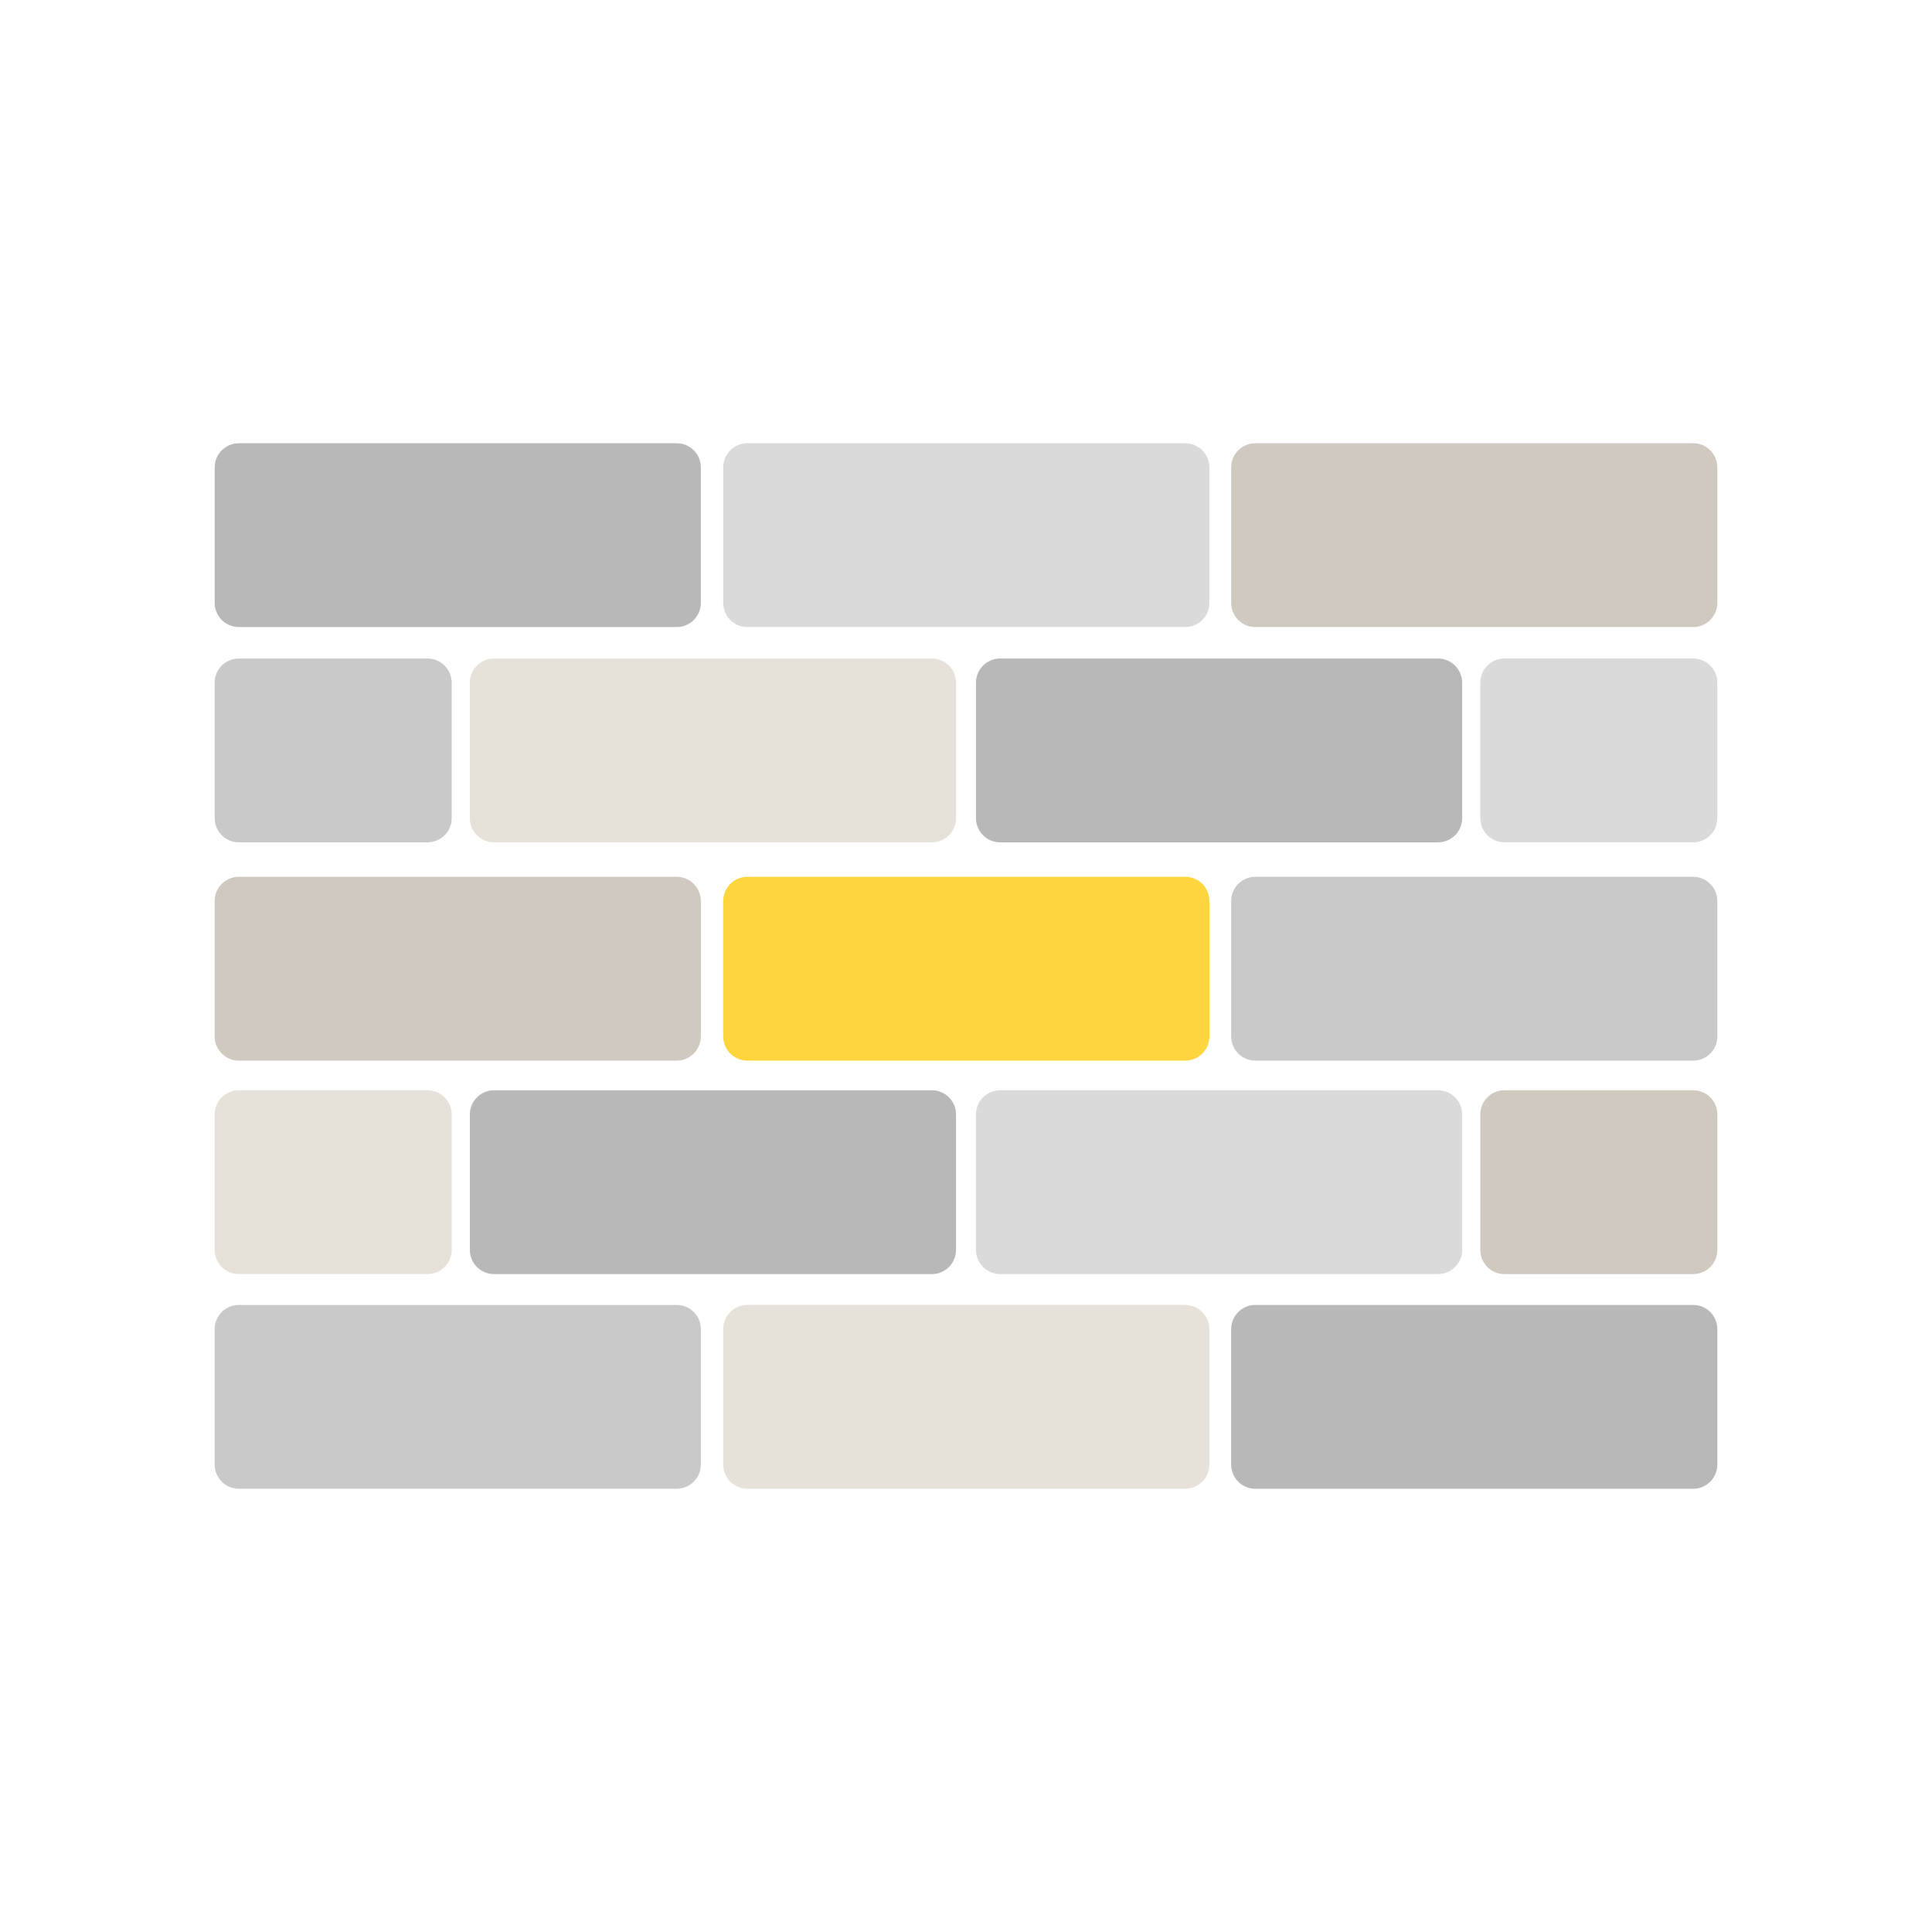
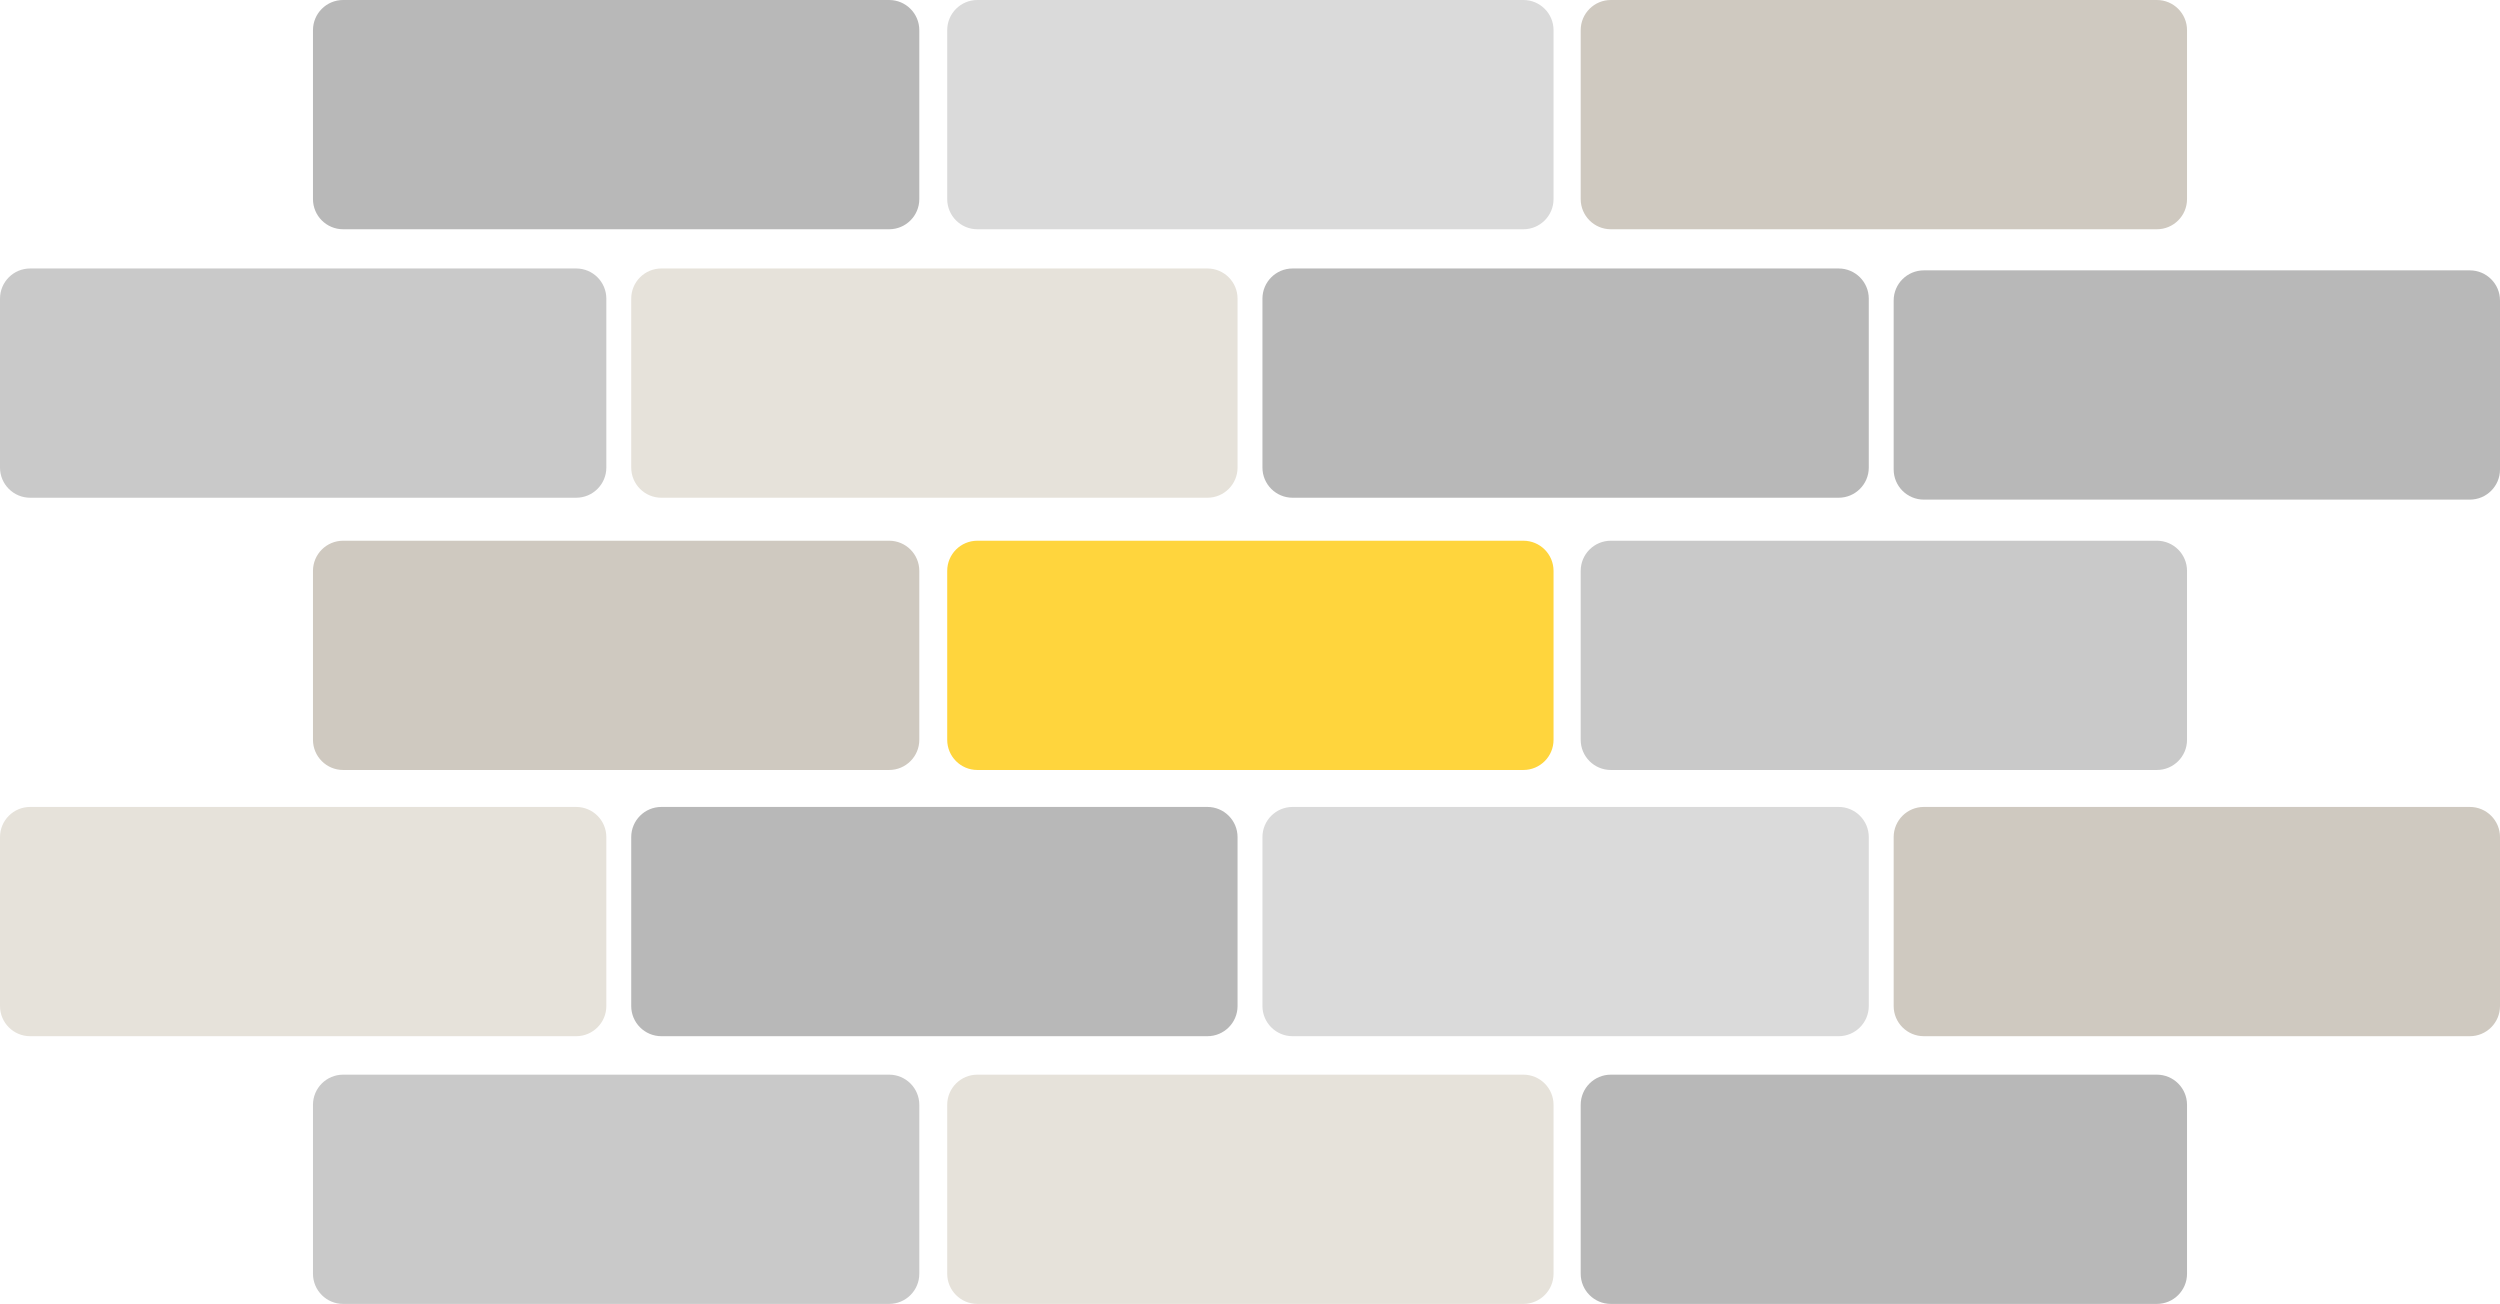
- <svg xmlns="http://www.w3.org/2000/svg" viewBox="0 0 319.5 319.5">
-   <rect x="35.5" y="73.3" width="80.4" height="30.4" rx="4" ry="4" fill="#b8b8b8" />
-   <rect x="119.6" y="73.3" width="80.4" height="30.4" rx="4" ry="4" fill="#dadada" />
-   <rect x="203.6" y="73.3" width="80.4" height="30.4" rx="4" ry="4" fill="#cfc9c0" />
-   <rect x="35.5" y="108.9" width="39.2" height="30.4" rx="4" ry="4" fill="#c9c9c9" />
-   <rect x="77.7" y="108.9" width="80.4" height="30.4" rx="4" ry="4" fill="#e6e2da" />
-   <rect x="161.4" y="108.9" width="80.4" height="30.4" rx="4" ry="4" fill="#b8b8b8" />
-   <rect x="244.8" y="108.9" width="39.2" height="30.4" rx="4" ry="4" fill="#dadada" />
-   <rect x="35.5" y="145" width="80.4" height="30.4" rx="4" ry="4" fill="#cfc9c0" />
-   <rect x="203.6" y="145" width="80.4" height="30.4" rx="4" ry="4" fill="#c9c9c9" />
-   <rect x="35.5" y="180.3" width="39.2" height="30.4" rx="4" ry="4" fill="#e6e2da" />
-   <rect x="77.7" y="180.3" width="80.4" height="30.4" rx="4" ry="4" fill="#b8b8b8" />
-   <rect x="161.4" y="180.3" width="80.4" height="30.4" rx="4" ry="4" fill="#dadada" />
-   <rect x="244.8" y="180.3" width="39.2" height="30.4" rx="4" ry="4" fill="#cfc9c0" />
-   <rect x="35.5" y="215.8" width="80.4" height="30.4" rx="4" ry="4" fill="#c9c9c9" />
-   <rect x="119.6" y="215.8" width="80.4" height="30.4" rx="4" ry="4" fill="#e6e2da" />
-   <rect x="203.6" y="215.8" width="80.4" height="30.4" rx="4" ry="4" fill="#b8b8b8" />
-   <rect x="119.6" y="145" width="80.4" height="30.4" rx="4" ry="4" fill="#FFD53D" />
+ <svg xmlns="http://www.w3.org/2000/svg" viewBox="0 0 331.5 172.9">
+   <rect x="41.5" y="NaN" width="80.4" height="30.4" rx="4" ry="4" fill="#B8B8B8" />
+   <rect x="125.6" y="NaN" width="80.4" height="30.4" rx="4" ry="4" fill="#DADADA" />
+   <rect x="209.6" y="0" width="80.4" height="30.4" rx="4" ry="4" fill="#CFC9C0" />
+   <rect x="251.1" y="107" width="80.4" height="30.4" rx="4" ry="4" fill="#CFC9C0" />
+   <rect x="83.7" y="35.6" width="80.4" height="30.4" rx="4" ry="4" fill="#E6E2DA" />
+   <rect x="NaN" y="107" width="80.4" height="30.4" rx="4" ry="4" fill="#E6E2DA" />
+   <rect x="167.4" y="35.6" width="80.4" height="30.4" rx="4" ry="4" fill="#B8B8B8" />
+   <rect x="41.5" y="71.7" width="80.4" height="30.4" rx="4" ry="4" fill="#CFC9C0" />
+   <rect x="209.6" y="71.7" width="80.4" height="30.4" rx="4" ry="4" fill="#C9C9C9" />
+   <rect x="83.7" y="107" width="80.4" height="30.4" rx="4" ry="4" fill="#B8B8B8" />
+   <rect x="167.4" y="107" width="80.4" height="30.4" rx="4" ry="4" fill="#DADADA" />
+   <rect x="41.5" y="142.5" width="80.4" height="30.4" rx="4" ry="4" fill="#C9C9C9" />
+   <rect x="0" y="35.6" width="80.4" height="30.4" rx="4" ry="4" fill="#C9C9C9" />
+   <rect x="125.6" y="142.5" width="80.4" height="30.4" rx="4" ry="4" fill="#E6E2DA" />
+   <rect x="209.6" y="142.5" width="80.4" height="30.4" rx="4" ry="4" fill="#B8B8B8" />
+   <rect x="251.1" y="35.85" width="80.4" height="30.4" rx="4" ry="4" fill="#B8B8B8" />
+   <rect x="125.6" y="71.7" width="80.4" height="30.4" rx="4" ry="4" fill="#FFD53D" />
</svg>
